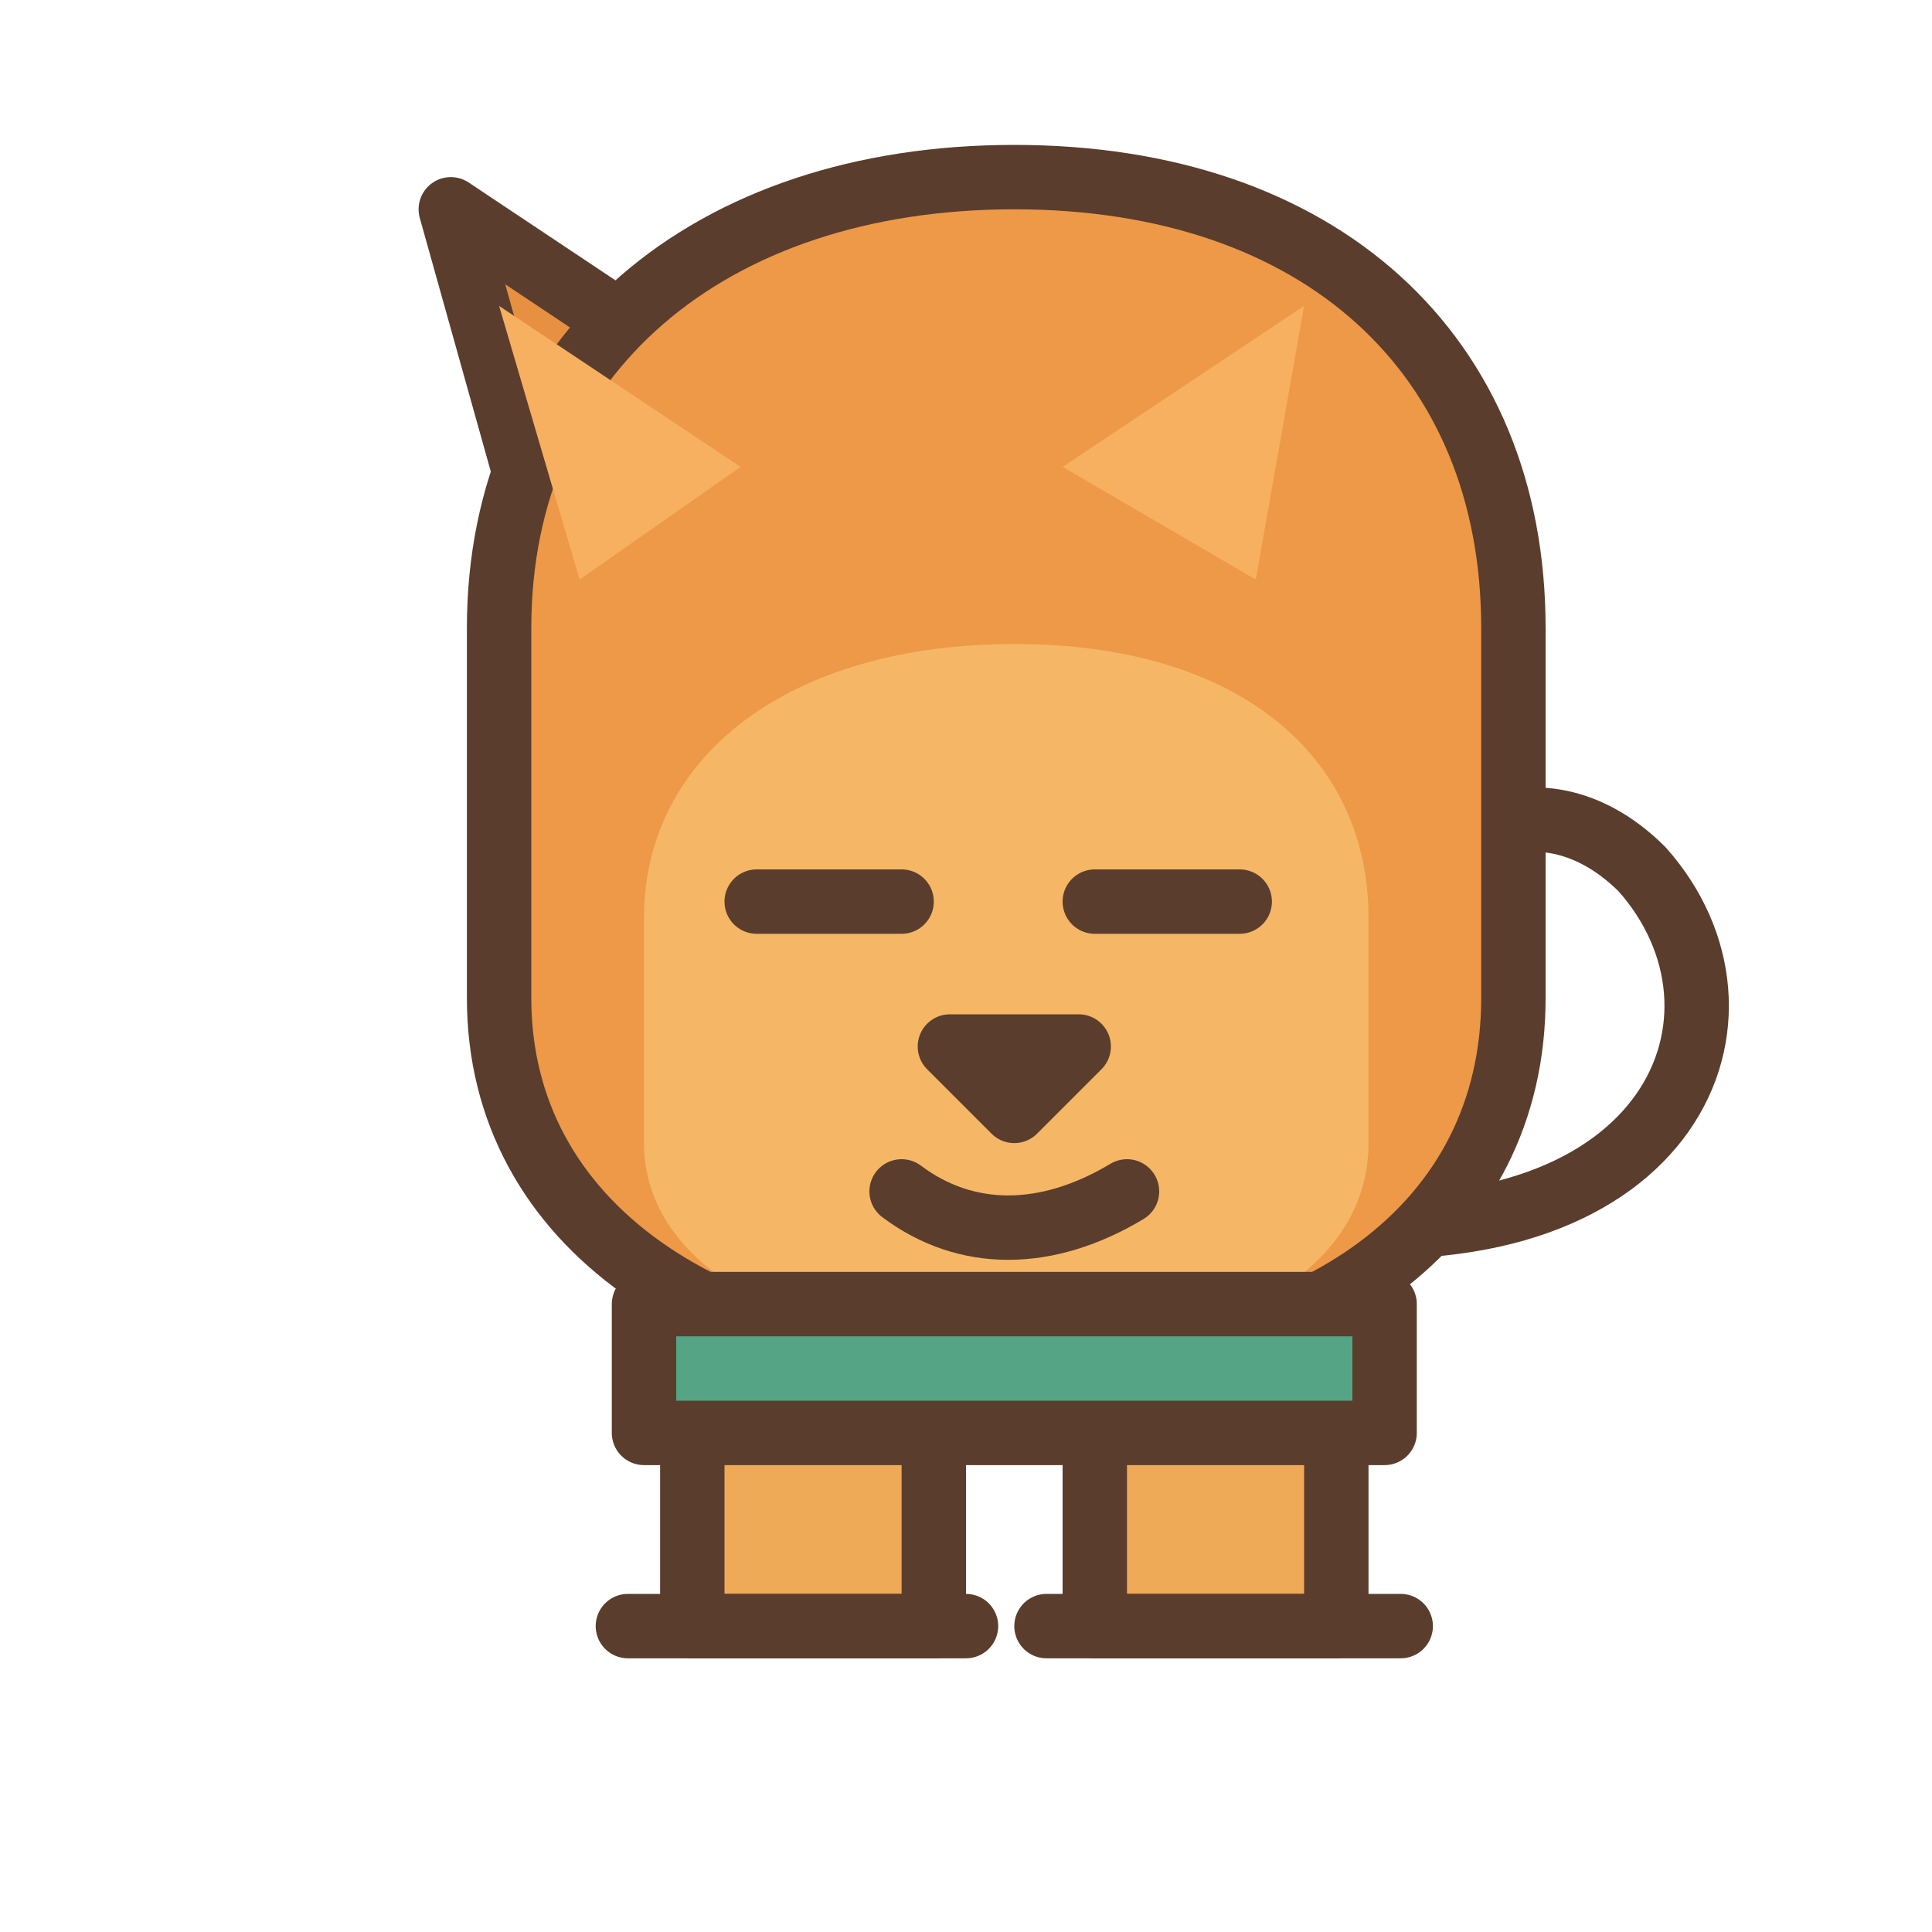
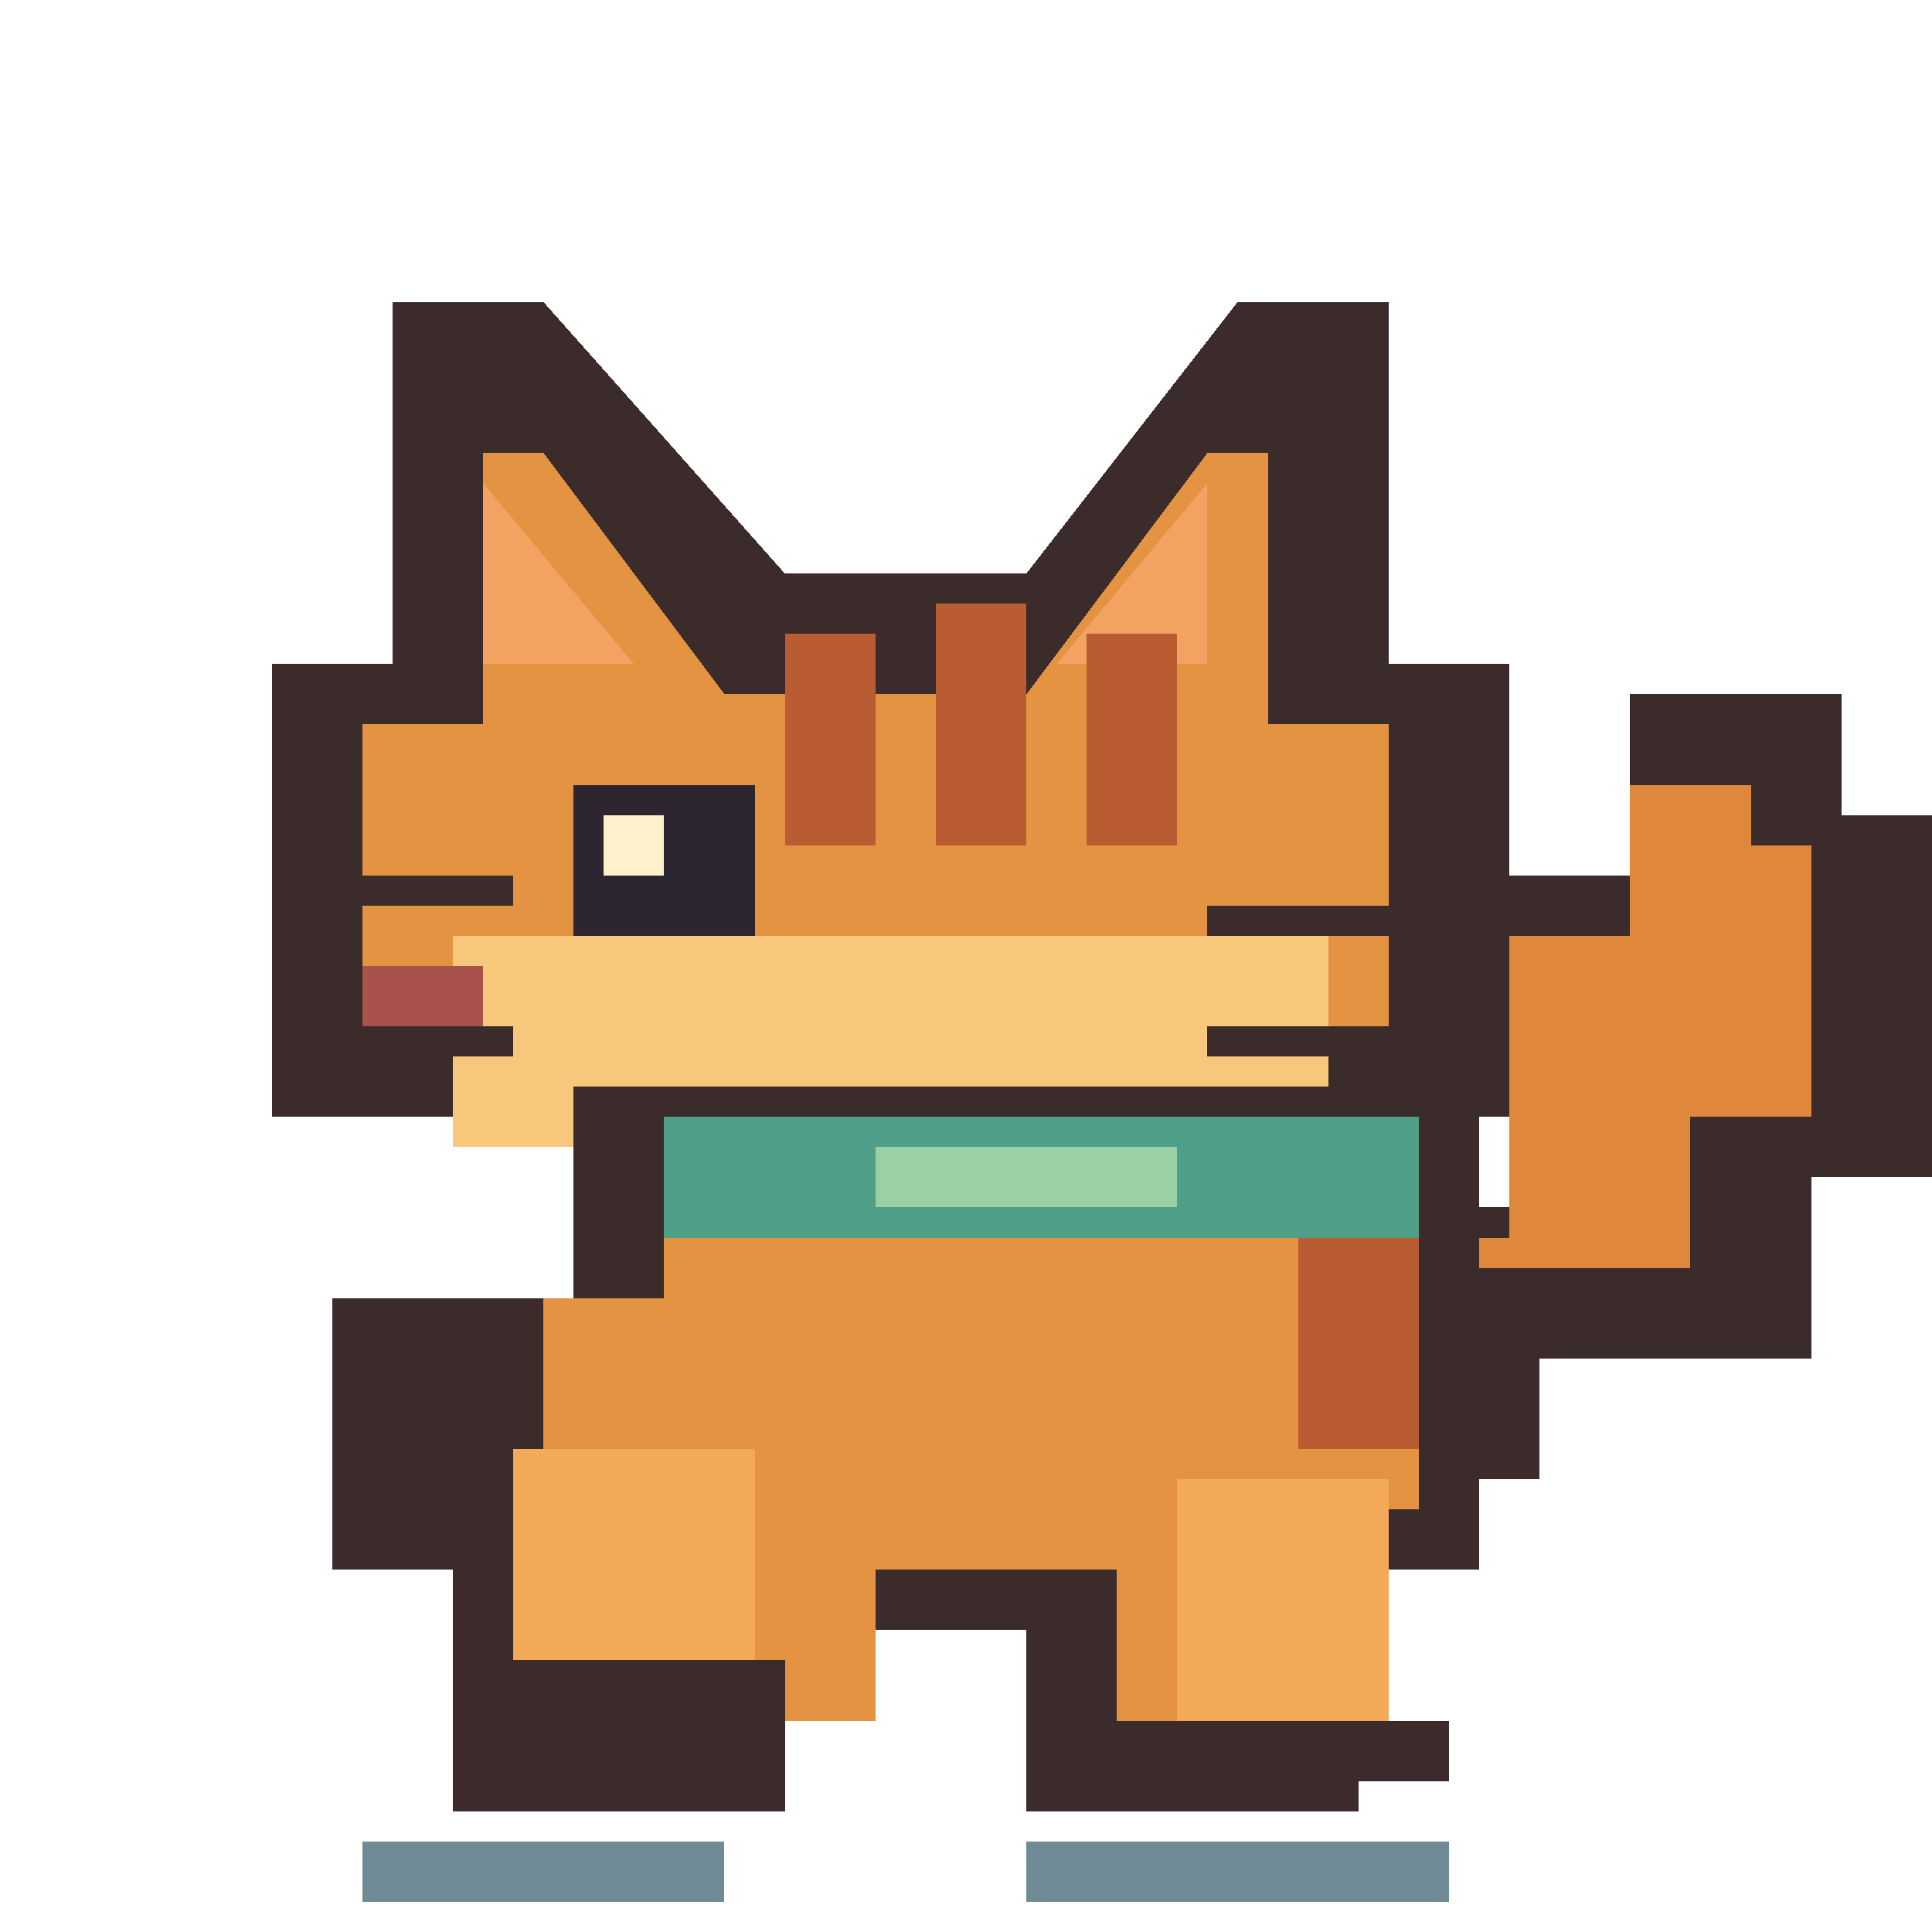
- <svg xmlns="http://www.w3.org/2000/svg" viewBox="0 0 120 120" aria-label="散步中的小橘">
-   <g stroke="#5a3d2d" stroke-width="4" stroke-linejoin="round" stroke-linecap="round">
-     <path d="M82 76c22 2 28-13 20-22-7-7-16-1-13 7" fill="none" />
-     <path d="M35 38 28 13l21 14 21-14-3 28" fill="#e89041" />
-     <path d="M31 39c0-17 13-28 32-28s31 11 31 28v23c0 14-12 23-31 23S31 76 31 62z" fill="#ed9948" />
-     <path d="M40 57c0-10 9-17 23-17s22 7 22 17v14c0 8-9 13-22 13s-23-5-23-13z" fill="#f5b765" stroke="none" />
-     <path d="M47 56h9M68 56h9M59 65h8l-4 4zM56 74c4 3 9 3 14 0" fill="none" />
-     <path d="M43 85h15v16H43zM68 85h15v16H68z" fill="#efaa58" />
-     <path d="M39 101h21M65 101h22" fill="none" />
-     <path d="M40 81h46v8H40z" fill="#55a486" />
+ <svg xmlns="http://www.w3.org/2000/svg" viewBox="0 0 256 256" shape-rendering="crispEdges" aria-label="小橘像素风散步">
+   <g transform="scale(4)">
+     <path fill="#3b2b2b" d="M43 40h7V29h4v-6h7v4h3v12h-4v6h-9v4h-8z" />
+     <path fill="#df873a" d="M46 41h4V31h4v-5h4v2h2v9h-4v5h-7v4h-3z" />
+     <path fill="#3b2b2b" d="M9 37V22h4V10h5l8 9h8l7-9h5v12h4v15H9z" />
+     <path fill="#e49342" d="M12 34V24h4V15h2l6 8h10l6-8h2v9h4v10z" />
+     <path fill="#f2a261" d="M16 16v6h5zM40 16v6h-5z" />
+     <path fill="#b95c32" d="M26 21h3v7h-3zM31 20h3v8h-3zM36 21h3v7h-3z" />
+     <path fill="#2d2530" d="M19 26h6v5h-6z" />
+     <path fill="#fff1ca" d="M20 27h2v2h-2z" />
+     <path fill="#f7c77b" d="M15 31h29v7H15z" />
+     <path fill="#a9524b" d="M12 32h4v3h-4z" />
+     <path fill="#3b2b2b" d="M10 29h7v1h-7zM10 34h7v1h-7zM40 30h8v1h-8zM40 34h8v1h-8z" />
+     <path fill="#3b2b2b" d="M19 36h30v16h-4v8H34v-6h-8v6H15v-8h-4V43h8z" />
+     <path fill="#e49342" d="M22 39h25v11h-5v7h-5v-5h-8v5h-6v-7h-5v-7h4z" />
+     <path fill="#4f9e88" d="M22 37h25v4H22z" />
+     <path fill="#9ad0a5" d="M29 38h10v2H29z" />
+     <path fill="#f2aa59" d="M17 48h8v7h-8zM39 49h7v8h-7z" />
+     <path fill="#3b2b2b" d="M15 55h11v2H15zM38 57h10v2H38z" />
+     <path fill="#b95c32" d="M43 41h4v7h-4z" />
+     <path fill="#6e8b96" d="M12 61h12v2H12zM34 61h14v2H34z" />
  </g>
-   <path d="M36 36 31 19l15 10M78 36l3-17-15 10" fill="#f6b060" />
</svg>
